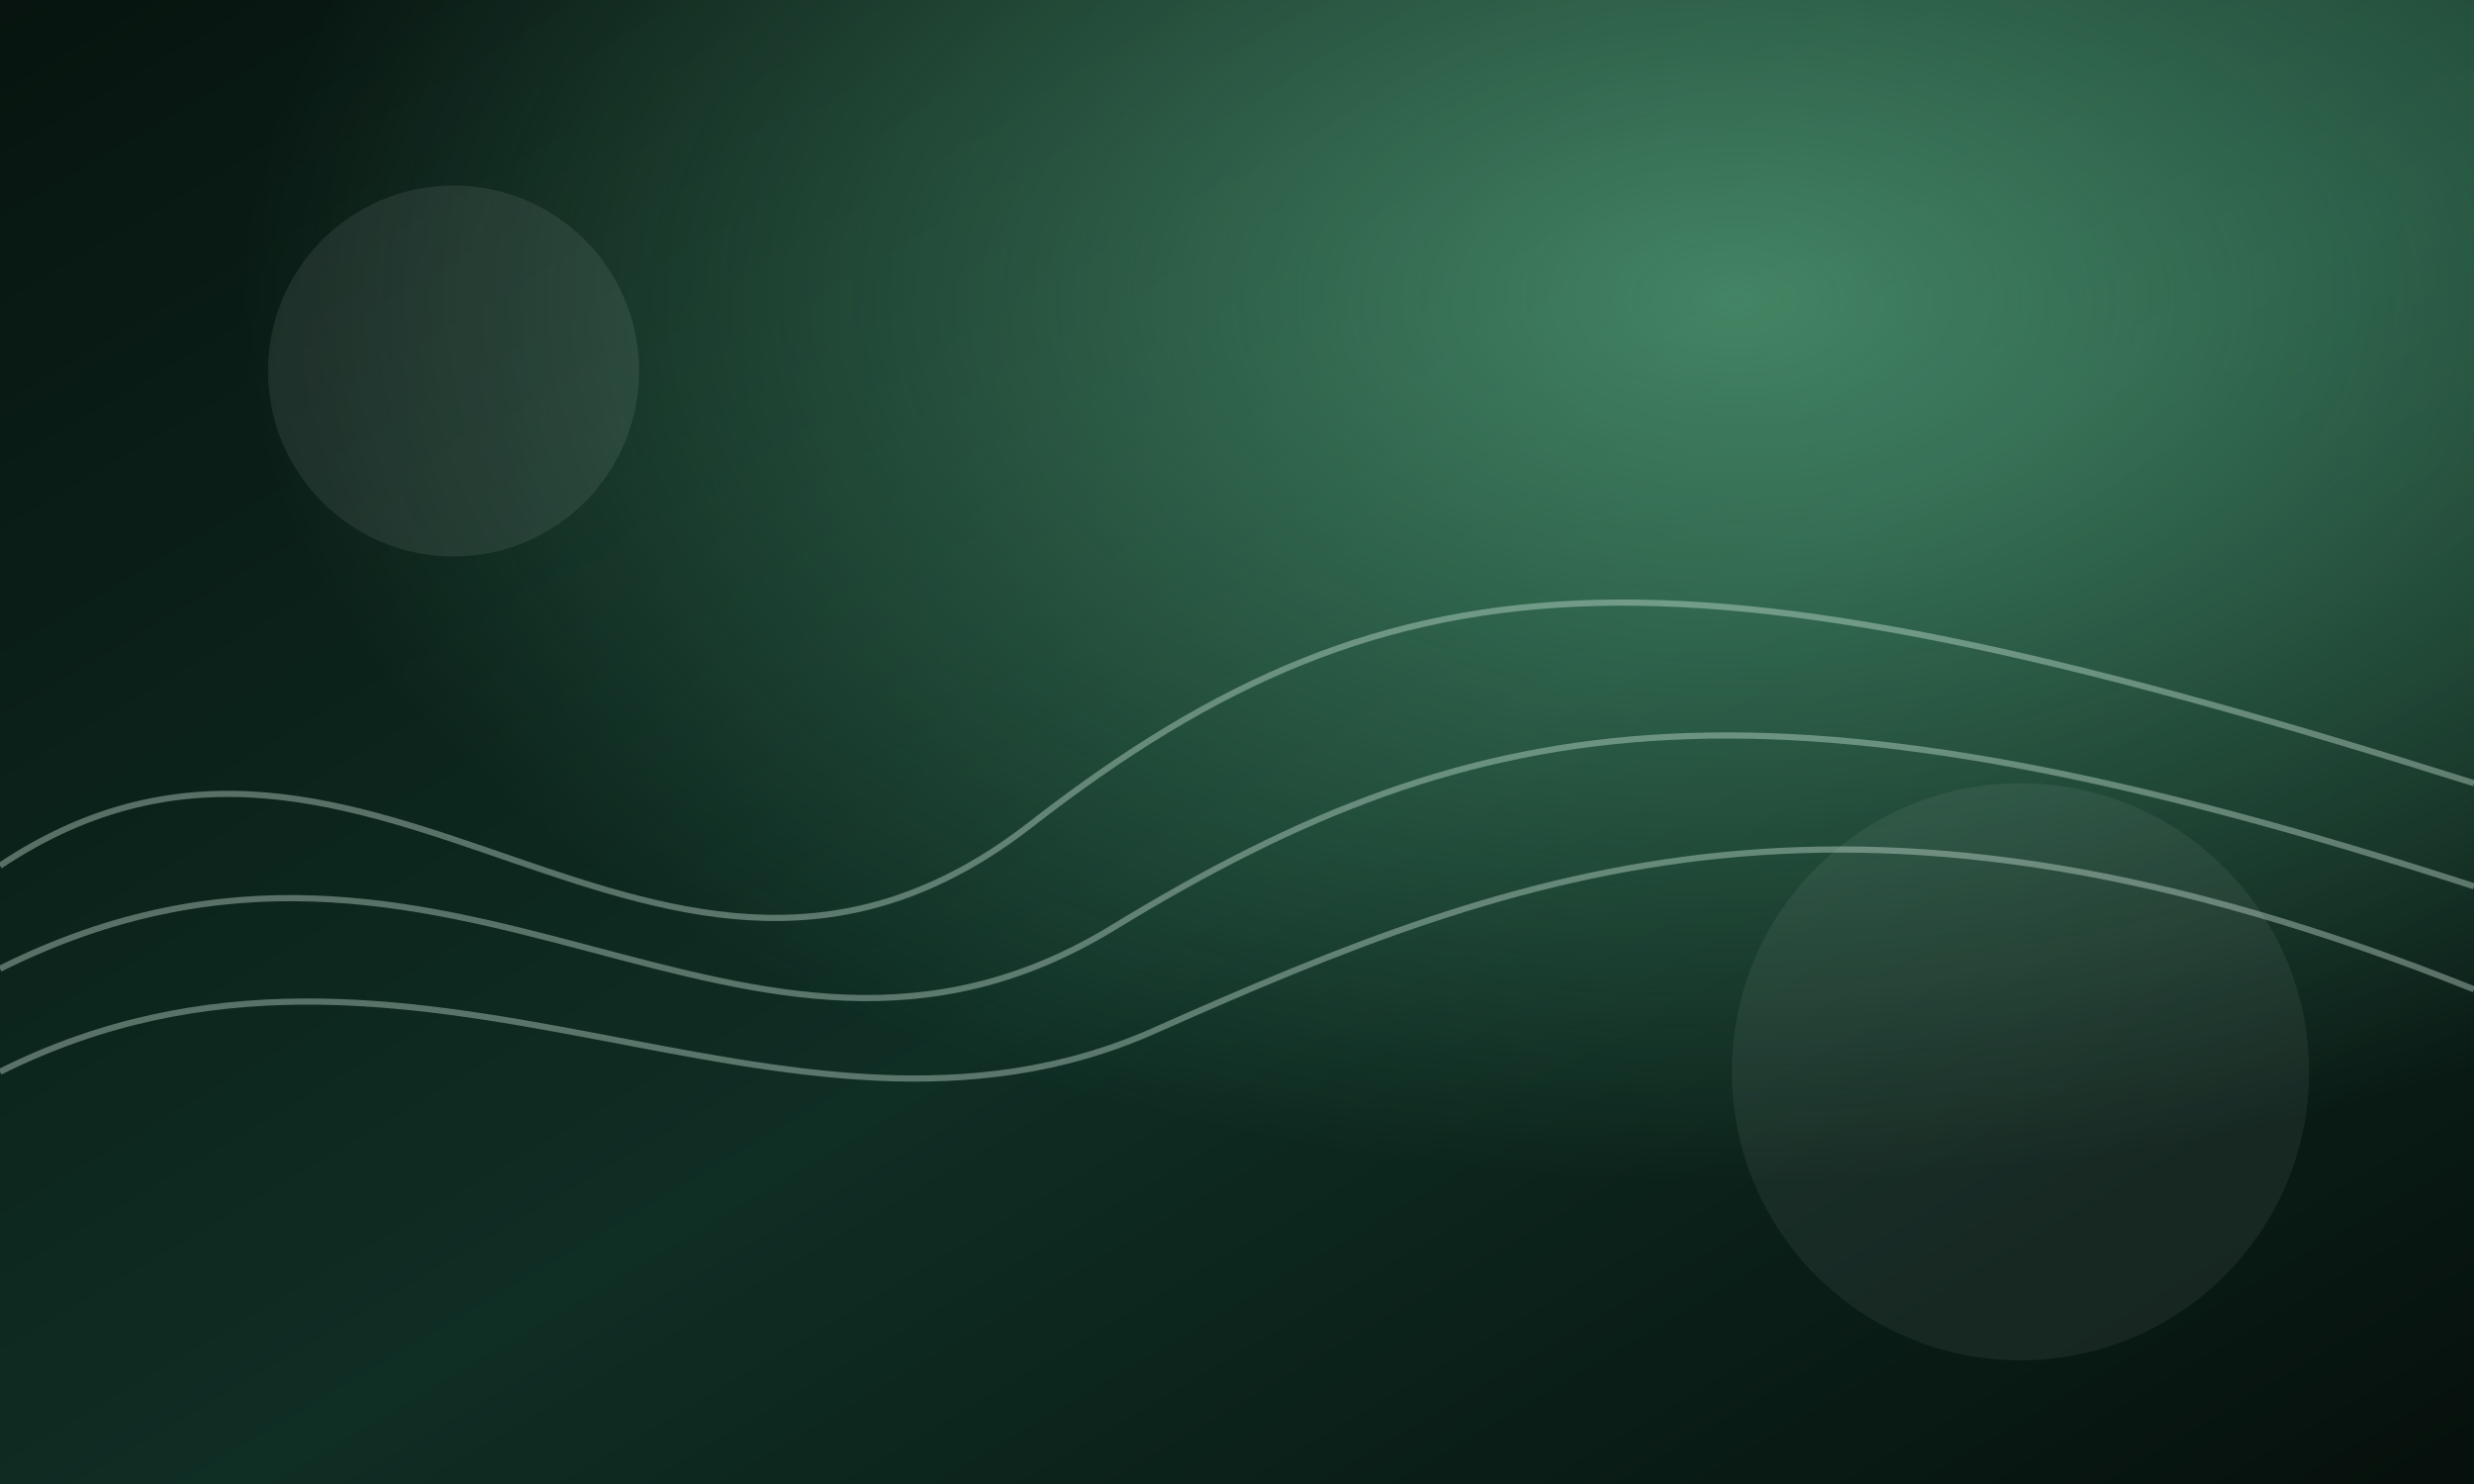
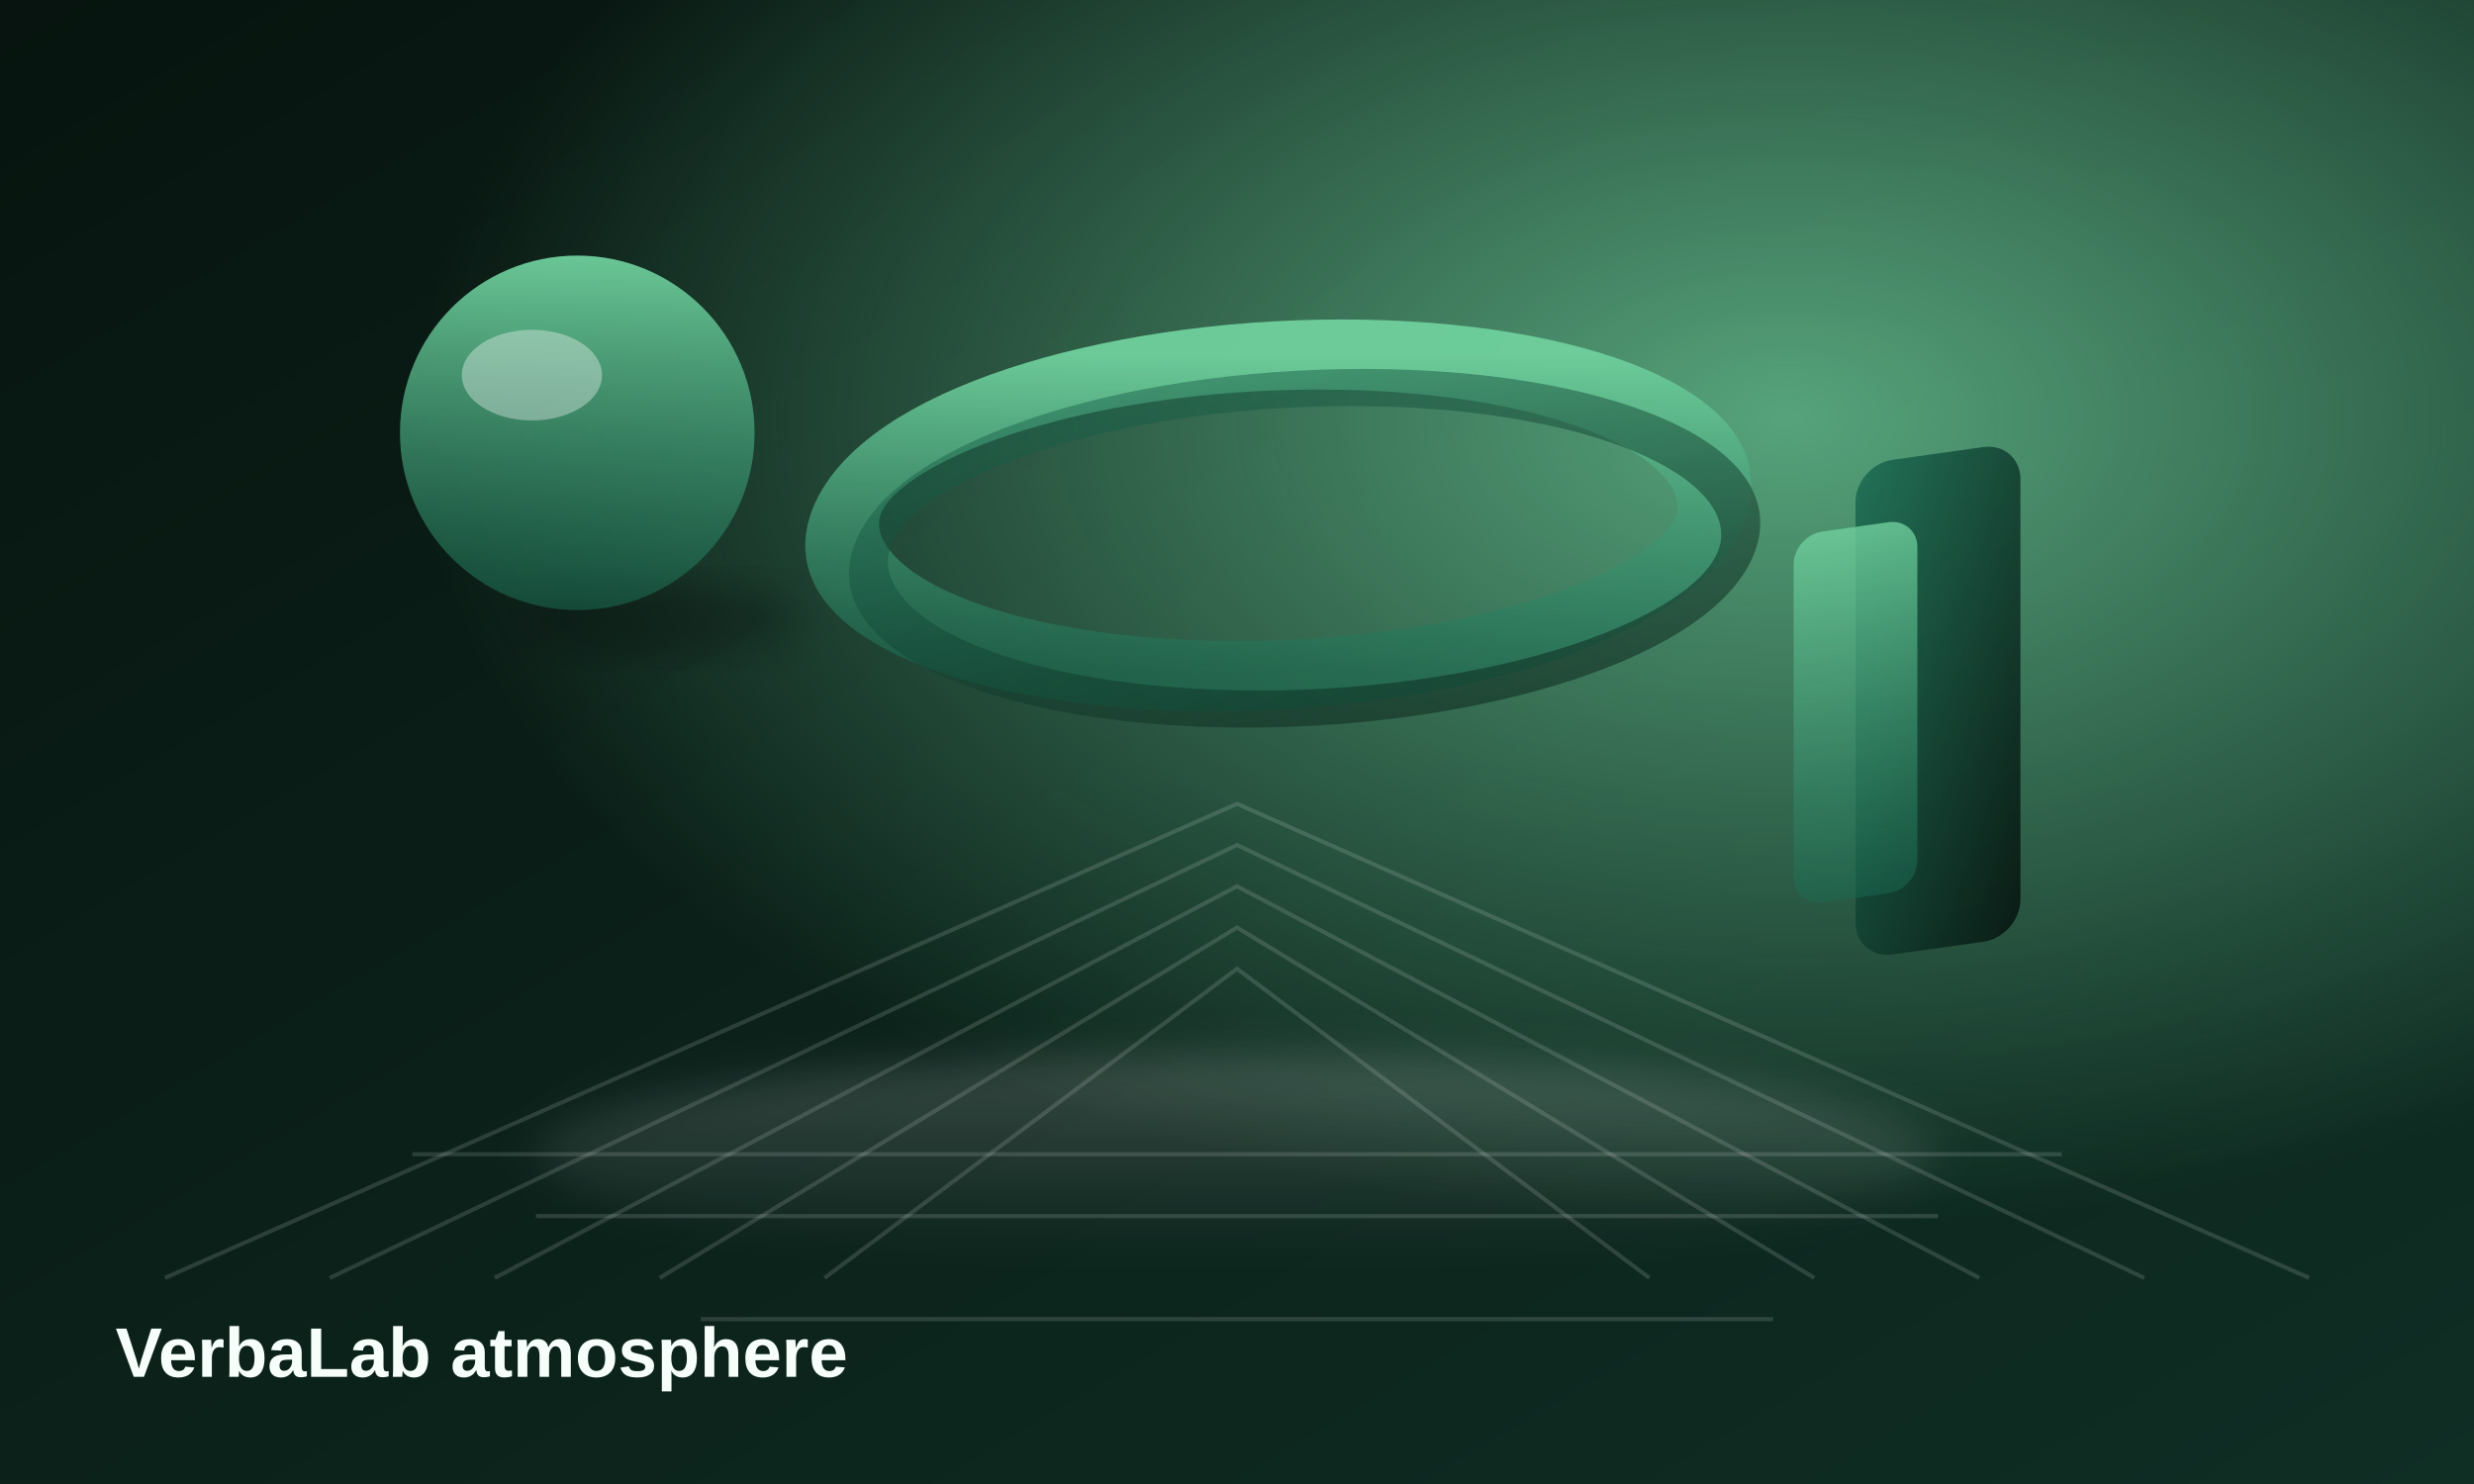
<svg xmlns="http://www.w3.org/2000/svg" width="1200" height="720" viewBox="0 0 1200 720" role="img" aria-label="VerbaLab atmosphere">
  <defs>
-     <linearGradient id="g" x1="0" y1="0" x2="1" y2="1">
+     <linearGradient id="heroatmospheresky" x1="0" y1="0" x2="1" y2="1">
      <stop offset="0%" stop-color="#07140f" />
-       <stop offset="55%" stop-color="#0f2e24" />
-       <stop offset="100%" stop-color="#06100c" />
+       <stop offset="100%" stop-color="#0f2e24" />
    </linearGradient>
-     <radialGradient id="r" cx="70%" cy="20%" r="60%">
-       <stop offset="0%" stop-color="#6fcf9c" stop-opacity="0.55" />
+     <radialGradient id="heroatmosphereglow" cx="72%" cy="28%" r="55%">
+       <stop offset="0%" stop-color="#6fcf9c" stop-opacity="0.75" />
      <stop offset="100%" stop-color="#6fcf9c" stop-opacity="0" />
    </radialGradient>
+     <linearGradient id="heroatmosphereface" x1="0" y1="0" x2="0" y2="1">
+       <stop offset="0%" stop-color="#6fcf9c" stop-opacity="0.95" />
+       <stop offset="100%" stop-color="#1a6b52" stop-opacity="0.55" />
+     </linearGradient>
+     <linearGradient id="heroatmosphereside" x1="0" y1="0" x2="1" y2="1">
+       <stop offset="0%" stop-color="#1a6b52" stop-opacity="0.85" />
+       <stop offset="100%" stop-color="#07140f" stop-opacity="0.9" />
+     </linearGradient>
+     <linearGradient id="heroatmospherefloor" x1="0.5" y1="0" x2="0.5" y2="1">
+       <stop offset="0%" stop-color="#ffffff" stop-opacity="0.18" />
+       <stop offset="100%" stop-color="#ffffff" stop-opacity="0" />
+     </linearGradient>
+     <filter id="heroatmospheresoft" x="-20%" y="-20%" width="140%" height="140%">
+       <feGaussianBlur stdDeviation="10" />
+     </filter>
  </defs>
-   <rect width="1200" height="720" fill="url(#g)" />
-   <rect width="1200" height="720" fill="url(#r)" />
-   <g fill="none" stroke="#e8fff4" stroke-opacity="0.35" stroke-width="3">
-     <path d="M0 420 C 180 300, 320 540, 500 400 S 820 260, 1200 380" />
-     <path d="M0 470 C 220 360, 360 560, 540 450 S 860 320, 1200 430" />
-     <path d="M0 520 C 200 420, 380 580, 560 500 S 900 360, 1200 480" />
+   <rect width="1200" height="720" fill="url(#heroatmospheresky)" />
+   <rect width="1200" height="720" fill="url(#heroatmosphereglow)" />
+   <g stroke="#ffffff" stroke-opacity="0.14" stroke-width="2" fill="none">
+     <path d="M80 620 L600 390 L1120 620" />
+     <path d="M160 620 L600 410 L1040 620" />
+     <path d="M240 620 L600 430 L960 620" />
+     <path d="M320 620 L600 450 L880 620" />
+     <path d="M400 620 L600 470 L800 620" />
+     <path d="M200 560 L1000 560" />
+     <path d="M260 590 L940 590" />
+     <path d="M340 640 L860 640" />
  </g>
-   <circle cx="220" cy="180" r="90" fill="#ffffff" fill-opacity="0.08" />
-   <circle cx="980" cy="520" r="140" fill="#ffffff" fill-opacity="0.06" />
+   <ellipse cx="600" cy="560" rx="340" ry="48" fill="url(#heroatmospherefloor)" filter="url(#heroatmospheresoft)" />
+   <g transform="translate(620 250) skewX(-18)">
+     <ellipse cx="0" cy="0" rx="210" ry="78" fill="none" stroke="url(#heroatmosphereface)" stroke-width="34" />
+     <ellipse cx="18" cy="16" rx="210" ry="78" fill="none" stroke="url(#heroatmosphereside)" stroke-width="18" opacity="0.55" />
+   </g>
+   <g transform="translate(280 210)">
+     <ellipse cx="40" cy="90" rx="70" ry="18" fill="#000" opacity="0.25" filter="url(#heroatmospheresoft)" />
+     <ellipse cx="0" cy="0" rx="86" ry="86" fill="url(#heroatmosphereface)" />
+     <ellipse cx="-22" cy="-28" rx="34" ry="22" fill="#fff" opacity="0.35" />
+   </g>
+   <g transform="translate(940 340) skewY(-8)">
+     <rect x="-40" y="-120" width="80" height="240" rx="18" fill="url(#heroatmosphereside)" />
+     <rect x="-70" y="-90" width="60" height="180" rx="14" fill="url(#heroatmosphereface)" opacity="0.85" />
+   </g>
+   <text x="56" y="668" fill="#f7fffb" font-family="Arial, Helvetica, sans-serif" font-size="34" font-weight="700">VerbaLab atmosphere</text>
</svg>
